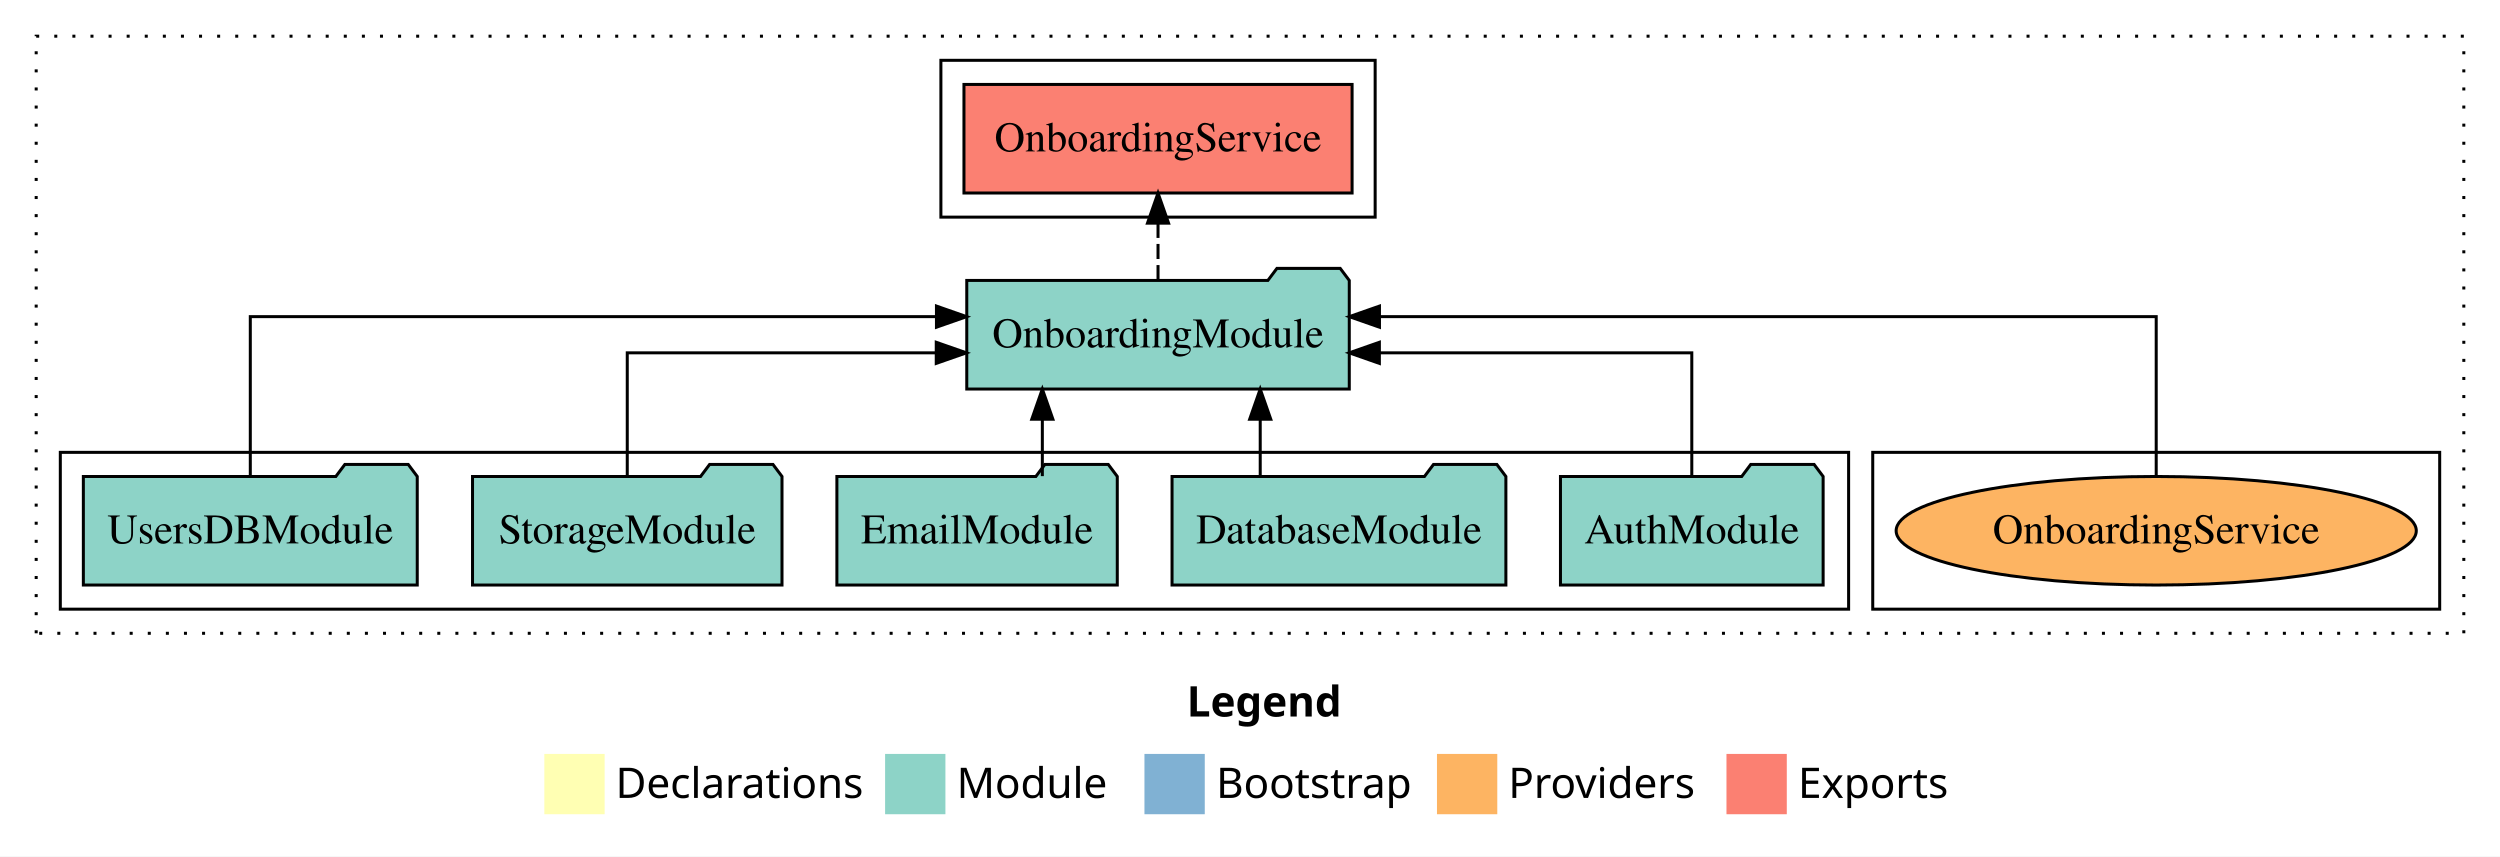
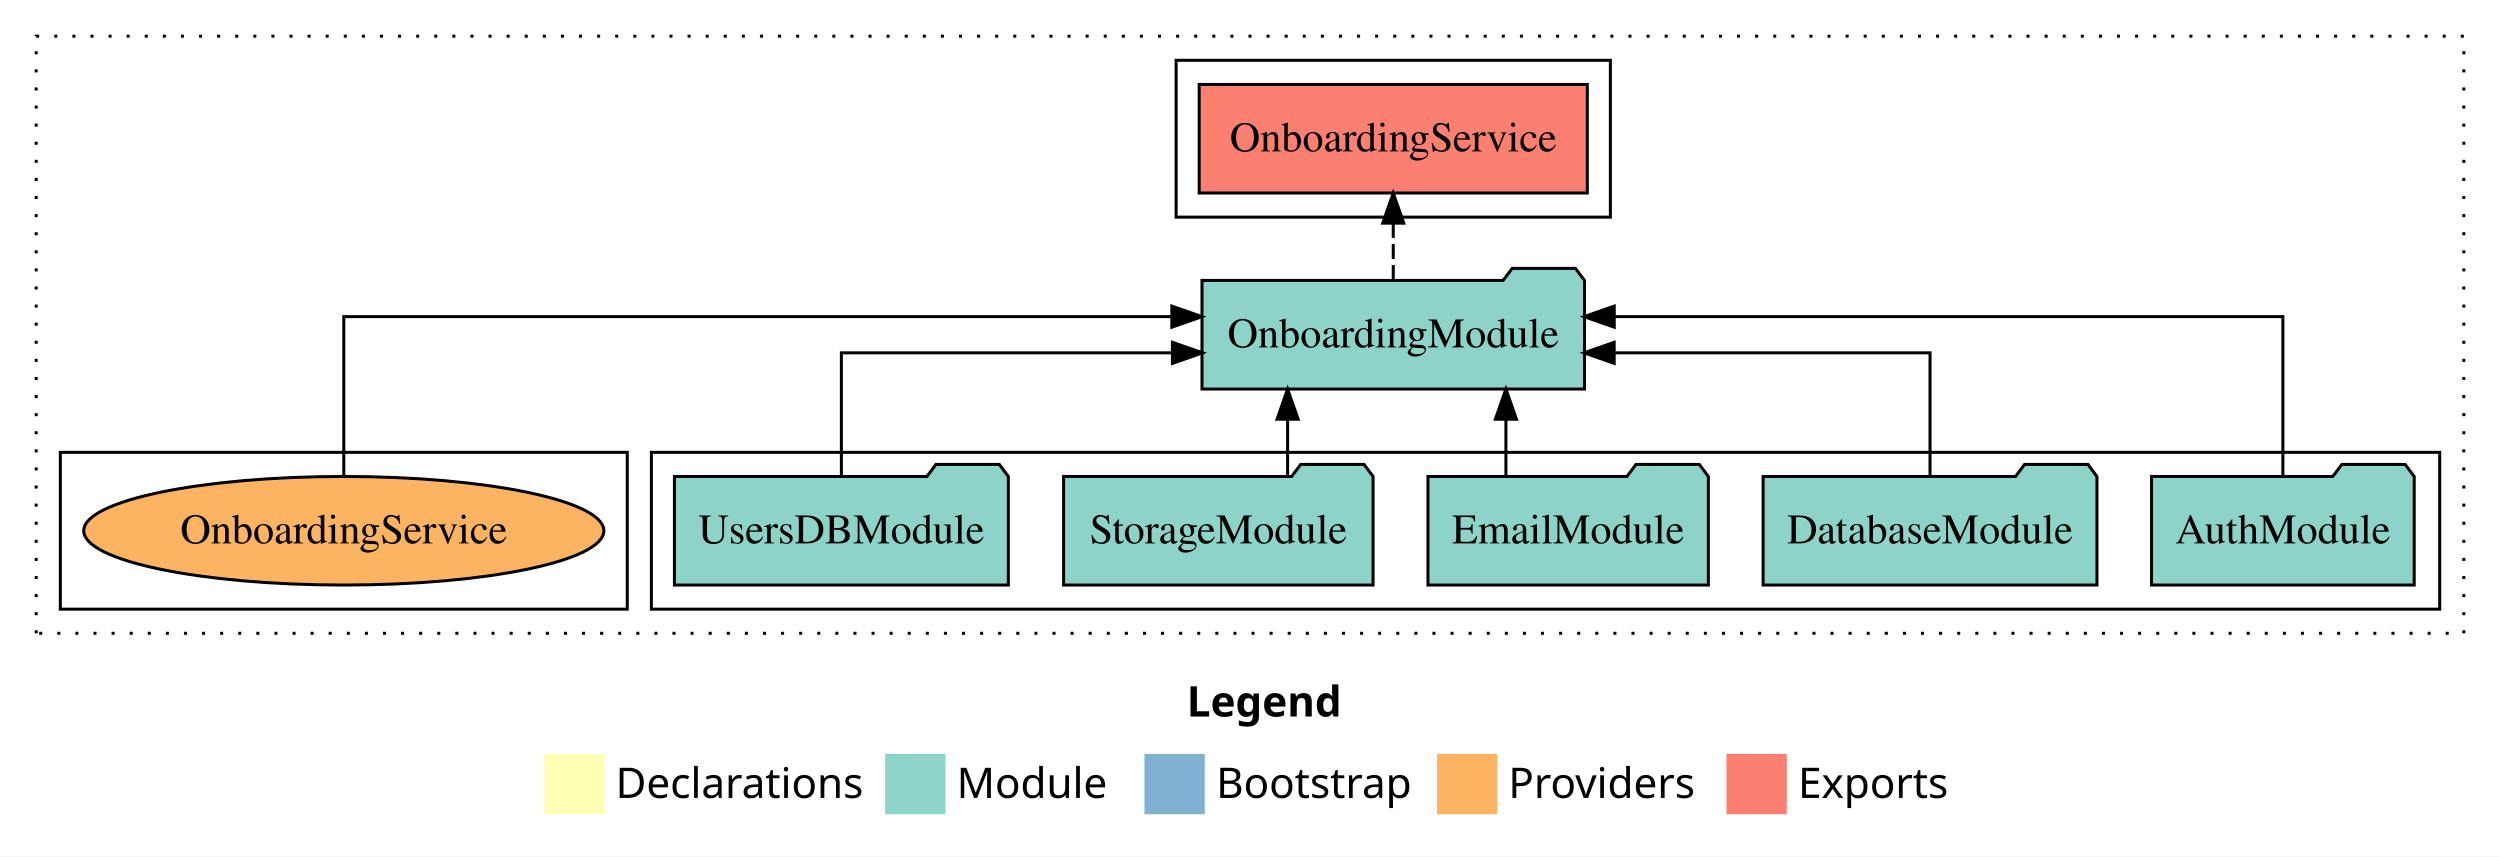
<svg xmlns="http://www.w3.org/2000/svg" width="829pt" height="284pt" viewBox="0.00 0.00 829.00 284.00">
  <g id="graph0" class="graph" transform="scale(1 1) rotate(0) translate(4 280)">
    <polygon fill="white" stroke="transparent" points="-4,4 -4,-280 825,-280 825,4 -4,4" />
    <text text-anchor="start" x="389.51" y="-42.4" font-family="Times-12" font-weight="bold" font-size="14.00">Legend</text>
    <polygon fill="#ffffb3" stroke="transparent" points="176.5,-10 176.5,-30 196.5,-30 196.5,-10 176.5,-10" />
    <text text-anchor="start" x="200.13" y="-15.4" font-family="Times-12" font-size="14.00">  Declarations</text>
    <polygon fill="#8dd3c7" stroke="transparent" points="289.5,-10 289.5,-30 309.5,-30 309.5,-10 289.5,-10" />
    <text text-anchor="start" x="313.23" y="-15.4" font-family="Times-12" font-size="14.00">  Module</text>
    <polygon fill="#80b1d3" stroke="transparent" points="375.5,-10 375.5,-30 395.5,-30 395.5,-10 375.5,-10" />
    <text text-anchor="start" x="399.28" y="-15.4" font-family="Times-12" font-size="14.00">  Bootstrap</text>
    <polygon fill="#fdb462" stroke="transparent" points="472.5,-10 472.5,-30 492.5,-30 492.5,-10 472.5,-10" />
    <text text-anchor="start" x="496.17" y="-15.4" font-family="Times-12" font-size="14.00">  Providers</text>
    <polygon fill="#fb8072" stroke="transparent" points="568.5,-10 568.5,-30 588.5,-30 588.5,-10 568.5,-10" />
    <text text-anchor="start" x="592.23" y="-15.4" font-family="Times-12" font-size="14.00">  Exports</text>
    <g id="clust1" class="cluster">
      <polygon fill="none" stroke="black" stroke-dasharray="1,5" points="8,-70 8,-268 813,-268 813,-70 8,-70" />
    </g>
+     <g id="clust3" class="cluster">
+       <polygon fill="none" stroke="black" points="212,-78 212,-130 805,-130 805,-78 212,-78" />
+     </g>
    <g id="clust6" class="cluster">
-       <polygon fill="none" stroke="black" points="617,-78 617,-130 805,-130 805,-78 617,-78" />
+       <polygon fill="none" stroke="black" points="16,-78 16,-130 204,-130 204,-78 16,-78" />
    </g>
    <g id="clust4" class="cluster">
-       <polygon fill="none" stroke="black" points="308,-208 308,-260 452,-260 452,-208 308,-208" />
-     </g>
-     <g id="clust3" class="cluster">
-       <polygon fill="none" stroke="black" points="16,-78 16,-130 609,-130 609,-78 16,-78" />
+       <polygon fill="none" stroke="black" points="386,-208 386,-260 530,-260 530,-208 386,-208" />
    </g>
    <g id="node1" class="node">
-       <polygon fill="#8dd3c7" stroke="black" points="600.55,-122 597.55,-126 576.55,-126 573.55,-122 513.45,-122 513.45,-86 600.55,-86 600.55,-122" />
-       <text text-anchor="middle" x="557" y="-99.8" font-family="Times,serif" font-size="14.00">AuthModule</text>
+       <polygon fill="#8dd3c7" stroke="black" points="796.55,-122 793.55,-126 772.55,-126 769.55,-122 709.45,-122 709.45,-86 796.55,-86 796.55,-122" />
+       <text text-anchor="middle" x="753" y="-99.8" font-family="Times,serif" font-size="14.00">AuthModule</text>
    </g>
    <g id="node6" class="node">
-       <polygon fill="#8dd3c7" stroke="black" points="443.42,-187 440.42,-191 419.42,-191 416.42,-187 316.58,-187 316.58,-151 443.42,-151 443.42,-187" />
-       <text text-anchor="middle" x="380" y="-164.8" font-family="Times,serif" font-size="14.00">OnboardingModule</text>
+       <polygon fill="#8dd3c7" stroke="black" points="521.42,-187 518.42,-191 497.42,-191 494.42,-187 394.58,-187 394.58,-151 521.42,-151 521.42,-187" />
+       <text text-anchor="middle" x="458" y="-164.8" font-family="Times,serif" font-size="14.00">OnboardingModule</text>
    </g>
    <g id="edge1" class="edge">
-       <path fill="none" stroke="black" d="M557,-122.02C557,-139.37 557,-163 557,-163 557,-163 453.4,-163 453.4,-163" />
-       <polygon fill="black" stroke="black" points="453.4,-159.5 443.4,-163 453.4,-166.5 453.4,-159.5" />
+       <path fill="none" stroke="black" d="M753,-122.28C753,-143.32 753,-175 753,-175 753,-175 531.28,-175 531.28,-175" />
+       <polygon fill="black" stroke="black" points="531.28,-171.5 521.28,-175 531.28,-178.5 531.28,-171.5" />
    </g>
    <g id="node2" class="node">
-       <polygon fill="#8dd3c7" stroke="black" points="495.35,-122 492.35,-126 471.35,-126 468.35,-122 384.65,-122 384.65,-86 495.35,-86 495.35,-122" />
-       <text text-anchor="middle" x="440" y="-99.8" font-family="Times,serif" font-size="14.00">DatabaseModule</text>
+       <polygon fill="#8dd3c7" stroke="black" points="691.35,-122 688.35,-126 667.35,-126 664.35,-122 580.65,-122 580.65,-86 691.35,-86 691.35,-122" />
+       <text text-anchor="middle" x="636" y="-99.8" font-family="Times,serif" font-size="14.00">DatabaseModule</text>
    </g>
    <g id="edge2" class="edge">
-       <path fill="none" stroke="black" d="M413.89,-122.11C413.89,-122.11 413.89,-140.99 413.89,-140.99" />
-       <polygon fill="black" stroke="black" points="410.39,-140.99 413.89,-150.99 417.39,-140.99 410.39,-140.99" />
+       <path fill="none" stroke="black" d="M636,-122.02C636,-139.37 636,-163 636,-163 636,-163 531.26,-163 531.26,-163" />
+       <polygon fill="black" stroke="black" points="531.26,-159.5 521.26,-163 531.26,-166.5 531.26,-159.5" />
    </g>
    <g id="node3" class="node">
-       <polygon fill="#8dd3c7" stroke="black" points="366.49,-122 363.49,-126 342.49,-126 339.49,-122 273.51,-122 273.51,-86 366.49,-86 366.49,-122" />
-       <text text-anchor="middle" x="320" y="-99.8" font-family="Times,serif" font-size="14.00">EmailModule</text>
+       <polygon fill="#8dd3c7" stroke="black" points="562.49,-122 559.49,-126 538.49,-126 535.49,-122 469.51,-122 469.51,-86 562.49,-86 562.49,-122" />
+       <text text-anchor="middle" x="516" y="-99.8" font-family="Times,serif" font-size="14.00">EmailModule</text>
    </g>
    <g id="edge3" class="edge">
-       <path fill="none" stroke="black" d="M341.64,-122.11C341.64,-122.11 341.64,-140.99 341.64,-140.99" />
-       <polygon fill="black" stroke="black" points="338.14,-140.99 341.64,-150.99 345.14,-140.99 338.14,-140.99" />
+       <path fill="none" stroke="black" d="M495.36,-122.11C495.36,-122.11 495.36,-140.99 495.36,-140.99" />
+       <polygon fill="black" stroke="black" points="491.86,-140.99 495.36,-150.99 498.86,-140.99 491.86,-140.99" />
    </g>
    <g id="node4" class="node">
-       <polygon fill="#8dd3c7" stroke="black" points="255.31,-122 252.31,-126 231.31,-126 228.31,-122 152.69,-122 152.69,-86 255.31,-86 255.31,-122" />
-       <text text-anchor="middle" x="204" y="-99.8" font-family="Times,serif" font-size="14.00">StorageModule</text>
+       <polygon fill="#8dd3c7" stroke="black" points="451.31,-122 448.31,-126 427.31,-126 424.31,-122 348.69,-122 348.69,-86 451.31,-86 451.31,-122" />
+       <text text-anchor="middle" x="400" y="-99.8" font-family="Times,serif" font-size="14.00">StorageModule</text>
    </g>
    <g id="edge4" class="edge">
-       <path fill="none" stroke="black" d="M204,-122.02C204,-139.37 204,-163 204,-163 204,-163 306.46,-163 306.46,-163" />
-       <polygon fill="black" stroke="black" points="306.46,-166.5 316.46,-163 306.46,-159.5 306.46,-166.5" />
+       <path fill="none" stroke="black" d="M422.97,-122.11C422.97,-122.11 422.97,-140.99 422.97,-140.99" />
+       <polygon fill="black" stroke="black" points="419.47,-140.99 422.97,-150.99 426.47,-140.99 419.47,-140.99" />
    </g>
    <g id="node5" class="node">
-       <polygon fill="#8dd3c7" stroke="black" points="134.36,-122 131.36,-126 110.36,-126 107.36,-122 23.64,-122 23.64,-86 134.36,-86 134.36,-122" />
-       <text text-anchor="middle" x="79" y="-99.8" font-family="Times,serif" font-size="14.00">UsersDBModule</text>
+       <polygon fill="#8dd3c7" stroke="black" points="330.36,-122 327.36,-126 306.36,-126 303.36,-122 219.64,-122 219.64,-86 330.36,-86 330.36,-122" />
+       <text text-anchor="middle" x="275" y="-99.8" font-family="Times,serif" font-size="14.00">UsersDBModule</text>
    </g>
    <g id="edge5" class="edge">
-       <path fill="none" stroke="black" d="M79,-122.28C79,-143.32 79,-175 79,-175 79,-175 306.53,-175 306.53,-175" />
-       <polygon fill="black" stroke="black" points="306.53,-178.5 316.53,-175 306.53,-171.5 306.53,-178.5" />
+       <path fill="none" stroke="black" d="M275,-122.02C275,-139.37 275,-163 275,-163 275,-163 384.77,-163 384.77,-163" />
+       <polygon fill="black" stroke="black" points="384.77,-166.5 394.77,-163 384.77,-159.5 384.77,-166.5" />
    </g>
    <g id="node7" class="node">
-       <polygon fill="#fb8072" stroke="black" points="444.35,-252 315.65,-252 315.65,-216 444.35,-216 444.35,-252" />
-       <text text-anchor="middle" x="380" y="-229.8" font-family="Times,serif" font-size="14.00">OnboardingService </text>
+       <polygon fill="#fb8072" stroke="black" points="522.35,-252 393.65,-252 393.65,-216 522.35,-216 522.35,-252" />
+       <text text-anchor="middle" x="458" y="-229.8" font-family="Times,serif" font-size="14.00">OnboardingService </text>
    </g>
    <g id="edge6" class="edge">
-       <path fill="none" stroke="black" stroke-dasharray="5,2" d="M380,-187.11C380,-187.11 380,-205.99 380,-205.99" />
-       <polygon fill="black" stroke="black" points="376.5,-205.99 380,-215.99 383.5,-205.99 376.5,-205.99" />
+       <path fill="none" stroke="black" stroke-dasharray="5,2" d="M458,-187.11C458,-187.11 458,-205.99 458,-205.99" />
+       <polygon fill="black" stroke="black" points="454.5,-205.99 458,-215.99 461.5,-205.99 454.5,-205.99" />
    </g>
    <g id="node8" class="node">
-       <ellipse fill="#fdb462" stroke="black" cx="711" cy="-104" rx="86.24" ry="18" />
-       <text text-anchor="middle" x="711" y="-99.8" font-family="Times,serif" font-size="14.00">OnboardingService</text>
+       <ellipse fill="#fdb462" stroke="black" cx="110" cy="-104" rx="86.24" ry="18" />
+       <text text-anchor="middle" x="110" y="-99.8" font-family="Times,serif" font-size="14.00">OnboardingService</text>
    </g>
    <g id="edge7" class="edge">
-       <path fill="none" stroke="black" d="M711,-122.28C711,-143.32 711,-175 711,-175 711,-175 453.43,-175 453.43,-175" />
-       <polygon fill="black" stroke="black" points="453.43,-171.5 443.43,-175 453.43,-178.5 453.43,-171.5" />
+       <path fill="none" stroke="black" d="M110,-122.28C110,-143.32 110,-175 110,-175 110,-175 384.58,-175 384.58,-175" />
+       <polygon fill="black" stroke="black" points="384.58,-178.5 394.58,-175 384.58,-171.5 384.58,-178.5" />
    </g>
  </g>
</svg>
